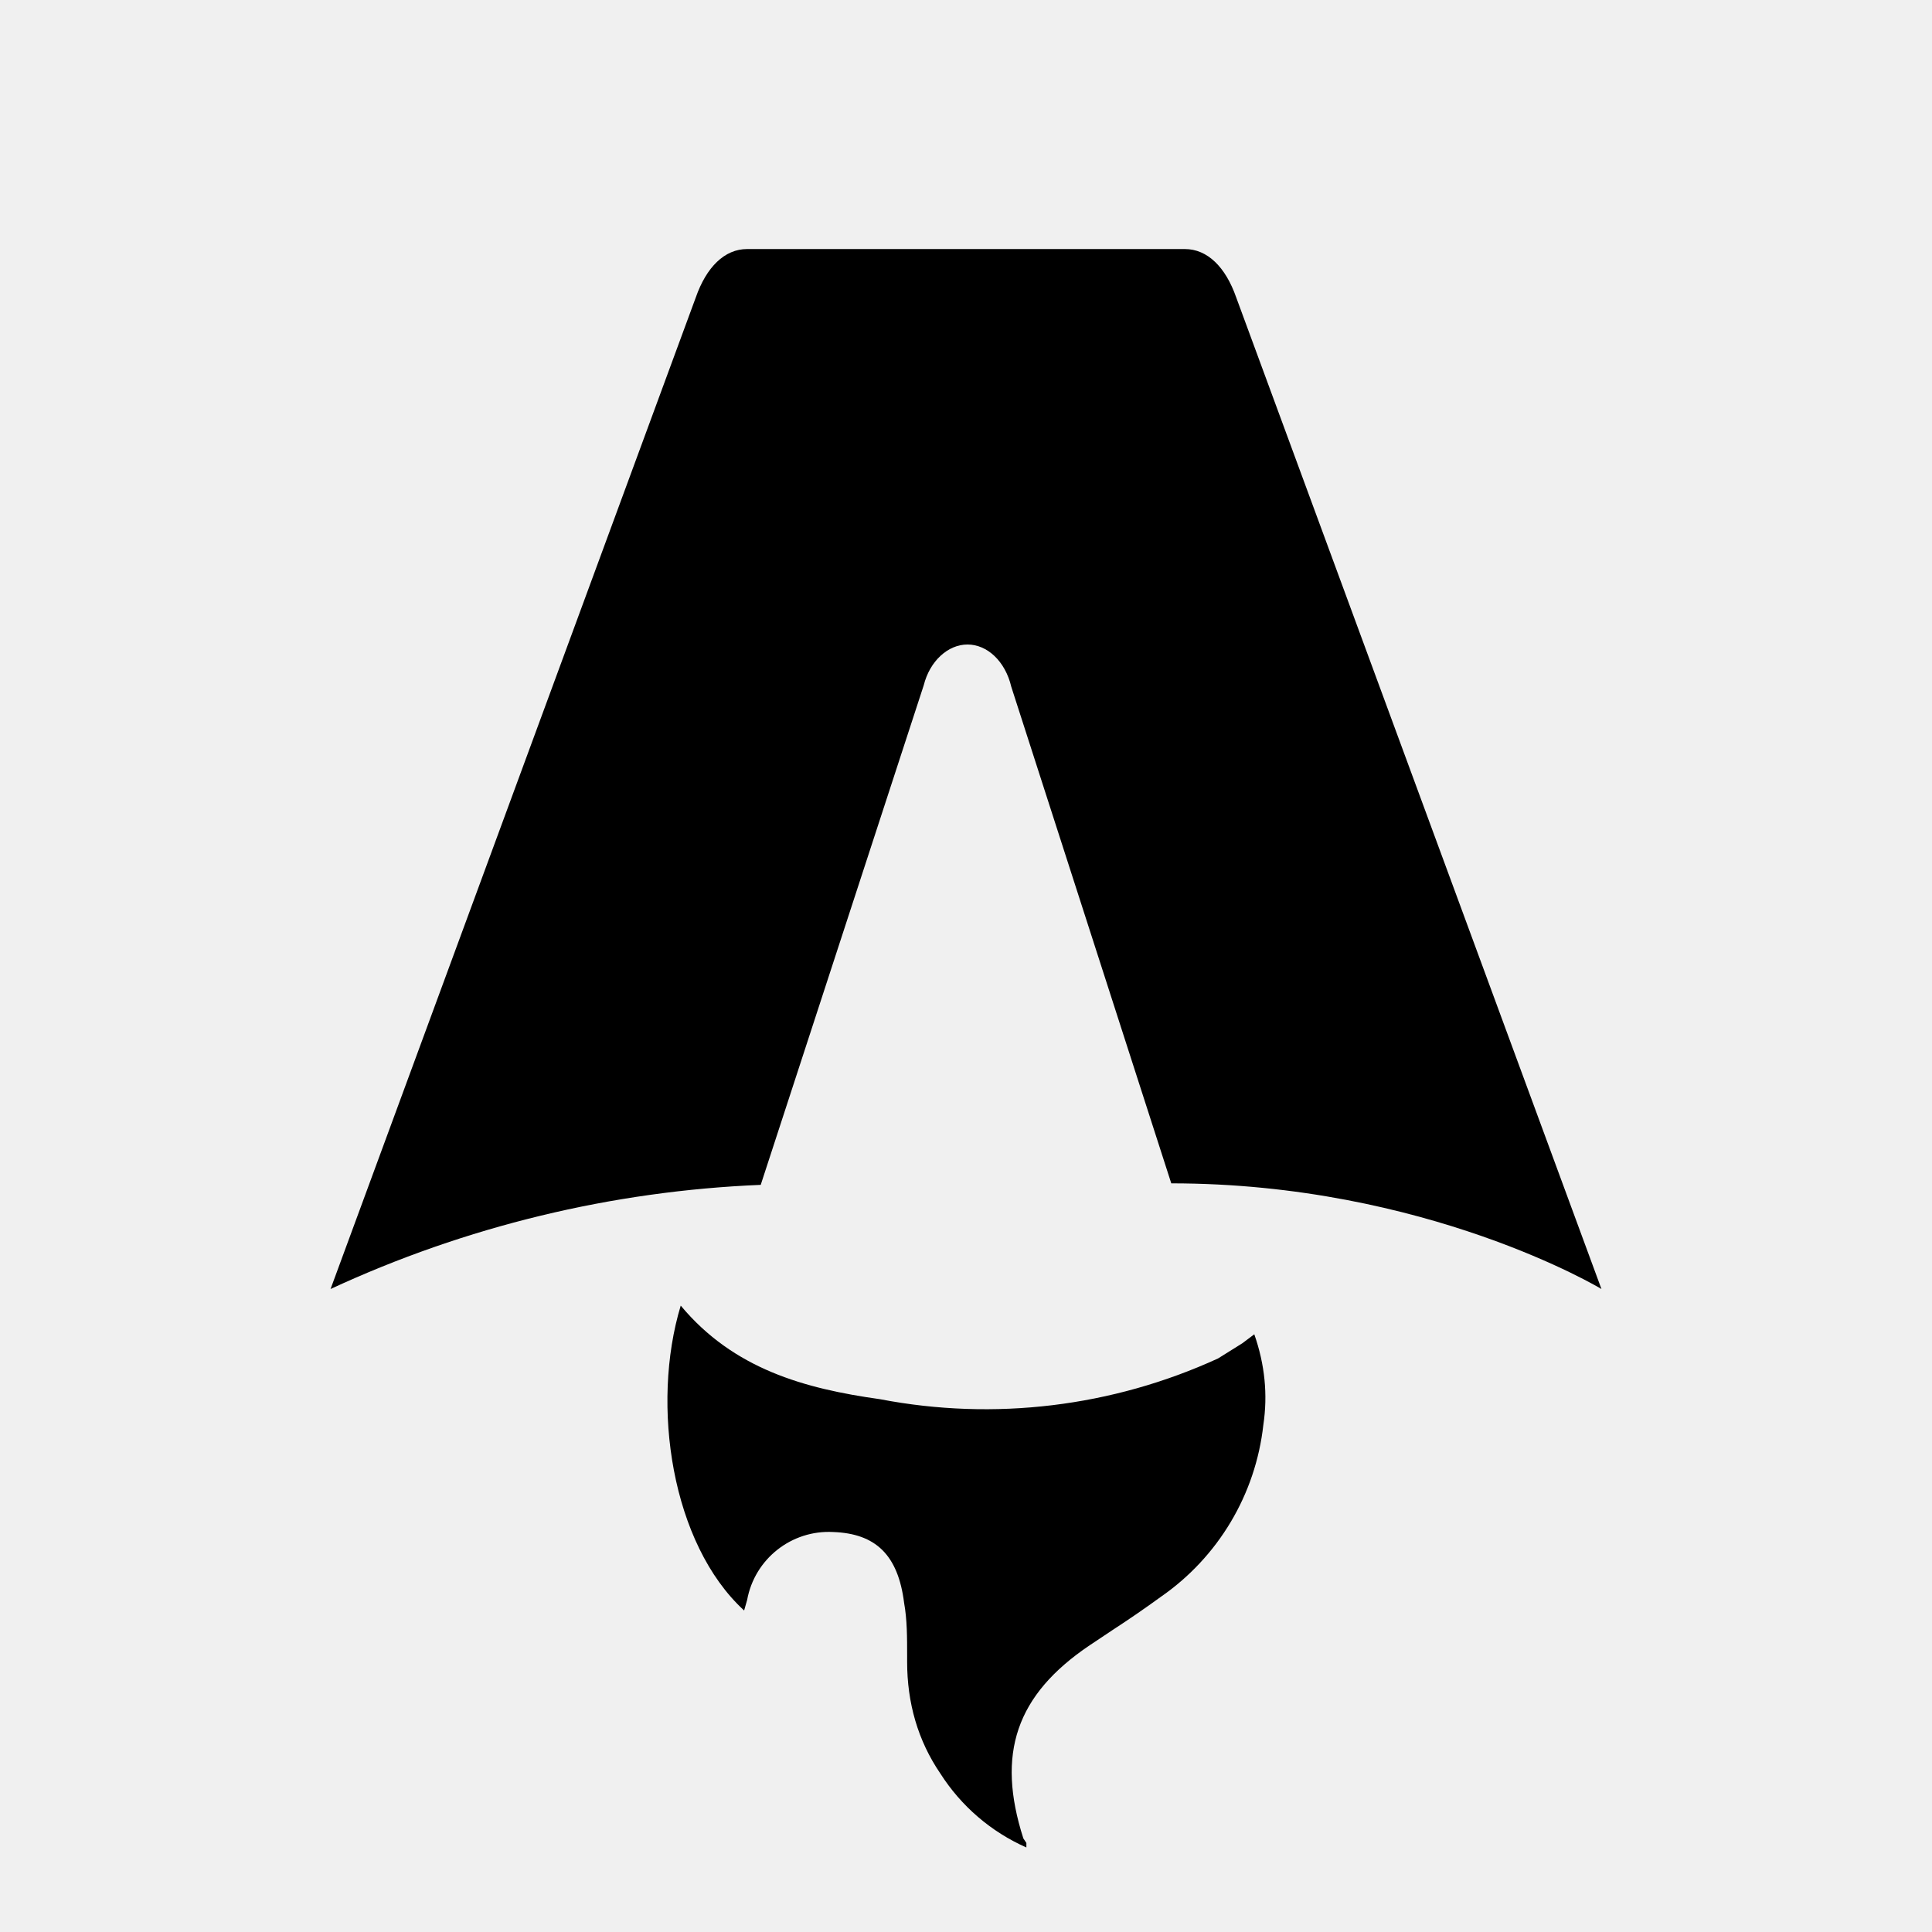
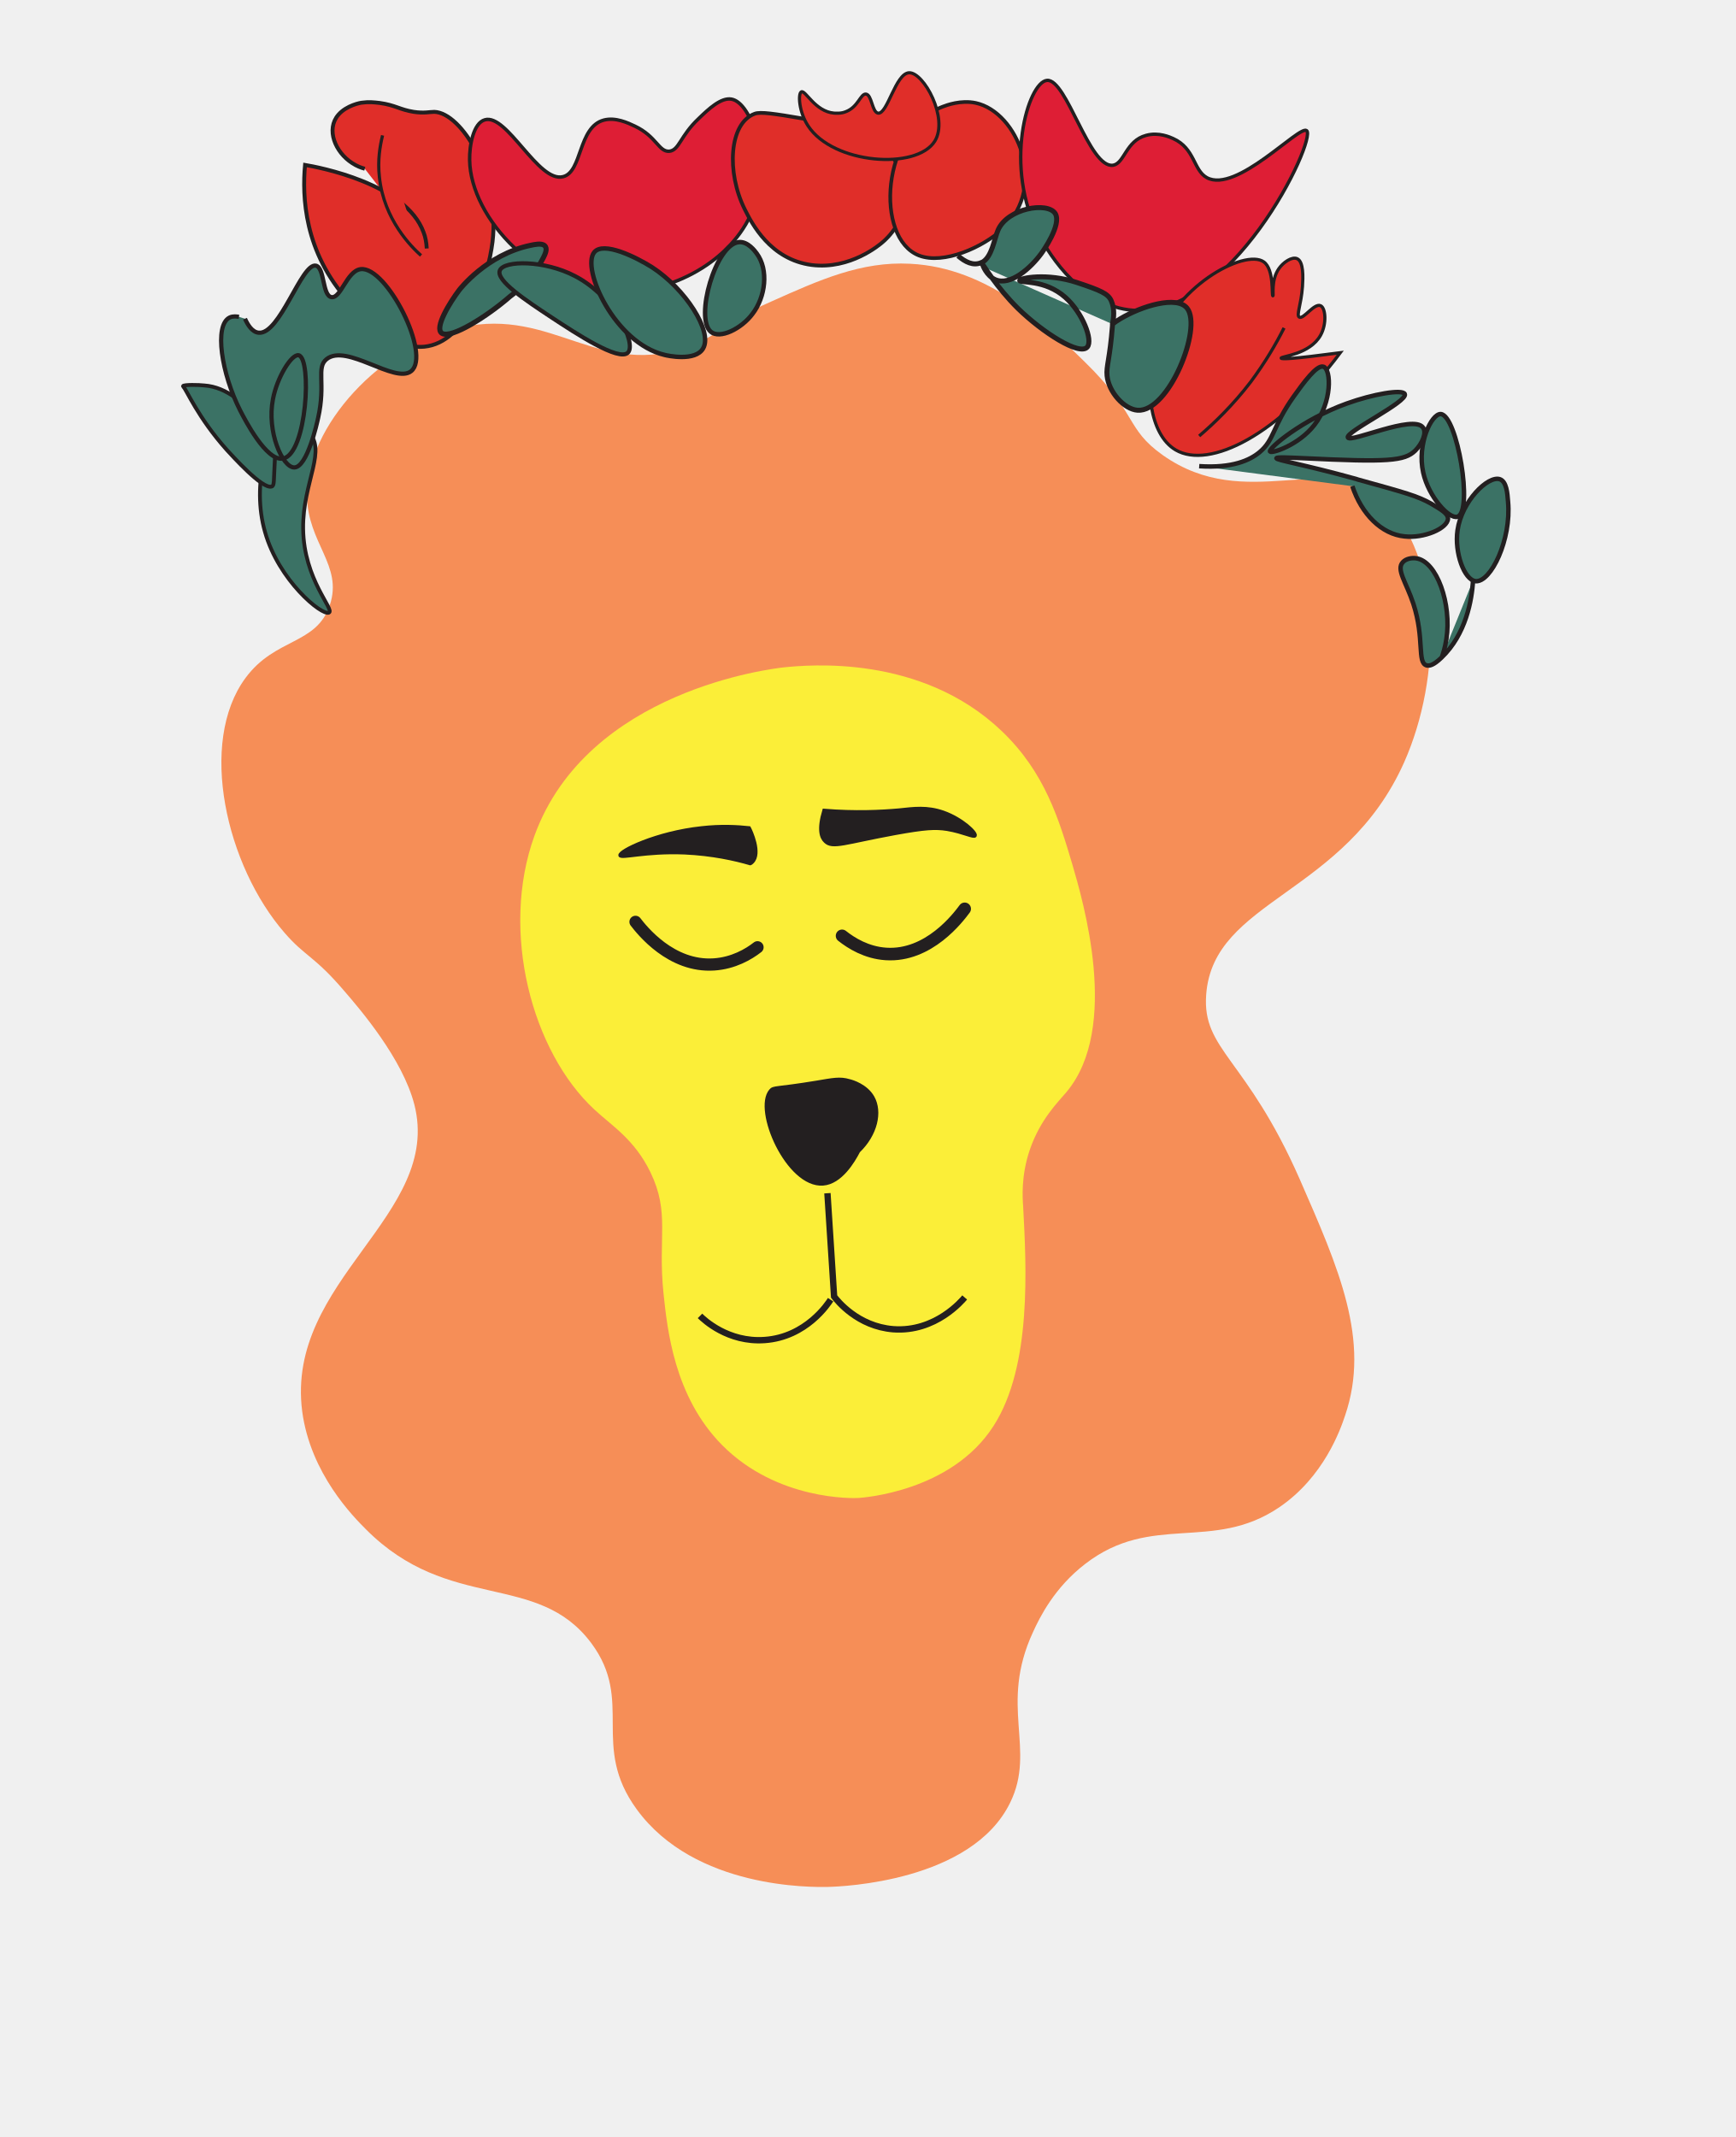
- <svg xmlns="http://www.w3.org/2000/svg" fill="none" viewBox="0 0 128 128">
-   <path d="M50.4 78.5a75.1 75.1 0 0 0-28.5 6.9l24.2-65.7c.7-2 1.9-3.2 3.4-3.2h29c1.5 0 2.7 1.2 3.4 3.2l24.2 65.7s-11.6-7-28.5-7L67 45.5c-.4-1.7-1.6-2.8-2.9-2.8-1.3 0-2.5 1.1-2.9 2.7L50.4 78.5Zm-1.1 28.2Zm-4.2-20.2c-2 6.6-.6 15.8 4.2 20.2a17.5 17.5 0 0 1 .2-.7 5.5 5.5 0 0 1 5.7-4.5c2.8.1 4.3 1.5 4.7 4.7.2 1.1.2 2.3.2 3.5v.4c0 2.7.7 5.2 2.2 7.4a13 13 0 0 0 5.7 4.9v-.3l-.2-.3c-1.8-5.6-.5-9.5 4.4-12.8l1.5-1a73 73 0 0 0 3.2-2.2 16 16 0 0 0 6.8-11.4c.3-2 .1-4-.6-6l-.8.6-1.6 1a37 37 0 0 1-22.4 2.7c-5-.7-9.7-2-13.2-6.2Z" />
-   <style>
-         path { fill: #000; }
-         @media (prefers-color-scheme: dark) {
-             path { fill: #FFF; }
-         }
-     </style>
+ <svg xmlns="http://www.w3.org/2000/svg" version="1.1" id="Layer_1" x="0px" y="0px" viewBox="0 0 546.2 672.5" style="enable-background:new 0 0 546.2 672.5;" xml:space="preserve">
+   <style type="text/css">
+ 	.st0{fill:#F68E57;}
+ 	.st1{fill:#FBEE38;}
+ 	.st2{fill:#231F20;stroke:#231F20;stroke-miterlimit:10;}
+ 	.st3{fill:none;stroke:#231F20;stroke-width:2;stroke-miterlimit:10;}
+ 	.st4{fill:#FBEE38;stroke:#231F20;stroke-width:3.84;stroke-linecap:round;stroke-miterlimit:10;}
+ 	.st5{fill:#FBEE38;stroke:#231F20;stroke-width:3.95;stroke-linecap:round;stroke-miterlimit:10;}
+ 	.st6{fill:#E02E29;stroke:#231F20;stroke-width:1.23;stroke-miterlimit:10;}
+ 	.st7{fill:#E02E29;stroke:#231F20;stroke-miterlimit:10;}
+ 	.st8{fill:#DE1E35;stroke:#231F20;stroke-width:1.09;stroke-miterlimit:10;}
+ 	.st9{fill:#E02E29;stroke:#231F20;stroke-width:1.18;stroke-miterlimit:10;}
+ 	.st10{fill:#E02E29;stroke:#231F20;stroke-width:1.15;stroke-miterlimit:10;}
+ 	.st11{fill:#DE1E35;stroke:#231F20;stroke-width:1.06;stroke-miterlimit:10;}
+ 	.st12{fill:none;stroke:#231F20;stroke-miterlimit:10;}
+ 	.st13{fill:#3B7265;stroke:#231F20;stroke-width:1.19;stroke-miterlimit:10;}
+ 	.st14{fill:#3B7265;stroke:#231F20;stroke-width:1.21;stroke-miterlimit:10;}
+ 	.st15{fill:#3B7265;stroke:#231F20;stroke-width:1.33;stroke-miterlimit:10;}
+ 	.st16{fill:#3B7265;stroke:#231F20;stroke-width:1.6;stroke-miterlimit:10;}
+ 	.st17{fill:#3B7265;stroke:#231F20;stroke-width:1.3;stroke-miterlimit:10;}
+ 	.st18{fill:#3B7265;stroke:#231F20;stroke-width:1.4;stroke-miterlimit:10;}
+ 	.st19{fill:#3B7265;stroke:#231F20;stroke-width:1.56;stroke-miterlimit:10;}
+ 	.st20{fill:#3B7265;stroke:#231F20;stroke-width:1.41;stroke-miterlimit:10;}
+ </style>
+   <g>
+     <g id="Lion_trace">
+       <path class="st0" d="M217.6,108.7c9.6-3.7,9-6.7,25.1-13.8c15.2-6.8,28.3-12.7,43.7-11.9c24.7,1.2,42.8,18.9,54.9,30.8    c16.9,16.5,12.8,21,24.6,29.4c26.4,18.7,52.4-2.1,69.5,14.3c18.6,17.9,18.4,55.6,6.5,82.4c-18.7,41.9-60.1,43.1-62.3,73.1    c-1.3,17.5,12.6,19.8,29.4,58c12.3,28.1,22.4,50.8,14.3,74.5c-1.4,4.2-6.6,19.3-20.8,28.9c-20.9,14.1-40,1.6-60.9,17.7    c-9.8,7.5-14.4,16.9-16.5,21.5c-10.8,23.3,1.1,36.8-7.2,53.7c-12.1,24.8-52.8,26.4-57.3,26.5c-4.9,0.1-41.9,0.7-60.2-24.4    c-14.7-20.1-0.7-34-14.3-52.3c-17-22.8-44.7-9.5-70.9-35.8c-3.9-3.9-17.5-17.5-20.1-37.2c-5.3-41.3,44.2-61.7,35.3-96.5    c-3.7-14.4-17-29.9-22.1-35.8C98.9,300.8,96,301,89.6,293.6c-18.4-21.1-27.4-59.9-12.3-80.3c9.4-12.7,22.3-10.3,26.5-22.9    c4.2-12.5-7-19.4-7.2-34.4c-0.2-22,23.5-47.4,48.7-53C174.1,96.6,188.9,119.7,217.6,108.7L217.6,108.7z" />
+       <path class="st1" d="M187.1,349.2c-19.7-18.2-29.8-56.1-18.9-86.2c16.7-45.9,75-52.6,78.6-53c7.3-0.7,43-4.3,68.5,20.1    c13.6,13,18,27.9,22.2,42c3.2,11,15.2,51.3-1.9,71.6c-2.6,3.1-8.2,8.5-11.5,18.1c-2.8,8.2-2.3,15.2-2.1,17.9    c1,18.8,2.8,50.2-9.3,69c-13.3,20.8-41.3,22.6-42.5,22.7c-1.5,0.1-25.6,0.9-43-16.7c-15.1-15.3-17.2-36.5-18.4-47.8    c-1.8-17.6,2.1-25.2-4.1-38C199.7,358.6,192.7,354.4,187.1,349.2L187.1,349.2z" />
+       <path class="st2" d="M259,372.6c5.6-0.4,9.6-7.2,11.2-10.3c5.5-5.3,7.1-12.4,4.5-17c-2.1-3.7-6.5-5-7.4-5.2    c-3-0.9-5.1-0.4-10.5,0.5c-12.7,2.1-13.3,1.4-14.3,2.6C237.3,349.3,247.9,373.4,259,372.6L259,372.6z" />
+       <g>
+         <path class="st3" d="M260.4,375.5c0.7,10.8,1.4,21.6,2.1,32.5c1,1.3,7.4,9.4,18.6,10.3c13.4,1,21.8-9.2,22.5-10" />
+         <path class="st3" d="M220.3,414.1c1.2,1.2,8.8,8.4,20.3,7.6c13.2-0.9,20.1-11.6,20.8-12.7" />
+       </g>
+       <path class="st2" d="M195.1,269.2c0.3,1.1,7.9-1.3,20.3-0.8c8.8,0.4,15.9,2,20.7,3.4c0.3-0.1,0.5-0.3,0.7-0.5    c2.8-2.8-0.5-9.9-1-10.8c-3.7-0.4-8.9-0.7-15,0C206.7,262,194.7,267.8,195.1,269.2L195.1,269.2z" />
+       <path class="st2" d="M259.3,255c-1.8,6-0.9,8.6,0.4,9.8c2.3,2.3,6.2,0.4,22-2.5c9.4-1.7,12.6-1.9,16.4-1.3c5.2,0.9,8.4,2.7,8.8,2    c0.5-0.9-4.1-5.3-10-7.4c-5.2-1.8-9.3-1.2-14-0.7C277.2,255.4,269.3,255.8,259.3,255L259.3,255z" />
+       <path class="st4" d="M200,290.1c2,2.6,11.2,14.3,24.7,13.4c6.1-0.4,10.9-3.2,13.7-5.4" />
+       <path class="st5" d="M303.6,286c-2,2.7-11.3,15.1-24.8,14.2c-6.1-0.4-10.9-3.4-13.8-5.7" />
+     </g>
+     <g id="Crown">
+       <path class="st6" d="M114.8,53.1c-1.1-0.3-2.5-0.8-4-1.8c-5.3-3.4-8.3-10.6-4.3-15.2c2.6-3,7.1-3.8,7.5-3.8    c2.1-0.3,3.7-0.1,5.5,0.1c5,0.7,6.3,2.1,10.7,2.8c3.3,0.5,5,0,6.5,0c8.5,0.3,20.8,19.8,18.3,40.9c-1.4,11.4-8.1,31.7-21.5,33    c-10,0.9-19.1-9.1-23.7-14.2C95.6,79.3,95.1,61.7,96,51.9c4.1,0.7,31.7,5.8,37.3,21.2c0.6,1.5,0.9,3.2,1,5.1" />
+       <path class="st7" d="M120.4,42.6c-0.8,3.3-1.6,7.8-1,13.1c1.4,13.5,10.2,22.1,13.1,24.7" />
+       <path class="st8" d="M152.6,37.7c-3.6,1-4.9,8-4.8,12.7c0.3,18.2,21.5,41.5,47.5,41.5c17.7,0,36.4-10.9,42.1-27.1    c5.1-14.5-0.9-32.5-7.2-33.6c-3.3-0.6-7.3,3.2-10.2,6c-6,5.6-6.2,10.1-9.4,10.4c-3.3,0.2-4-4.7-10.8-7.9c-2.1-1-6.1-2.9-9.8-1.9    c-8.1,2.2-6.7,16.3-12.8,17.8C169.4,57.6,159.6,35.7,152.6,37.7L152.6,37.7z" />
+       <path class="st9" d="M237.5,35.8c1.8-0.7,6.3,0,15.1,1.5c9.5,1.6,14.2,2.3,16.4,3.3c7.2,3,15.3,9.8,16.1,19    c0.8,9.3-6.2,15.7-7.2,16.5c-1,0.9-10.3,8.8-22.4,7.3c-13.1-1.7-18.9-13.1-21.1-17.5C228.6,54.3,229.4,38.8,237.5,35.8L237.5,35.8    z" />
+       <path class="st10" d="M296.6,33.6c1.3-0.5,5.8-2.2,10.5-1.2c13.2,2.9,22.7,26.2,8.6,39.5c-6.2,5.9-18.8,11.5-26.5,8.5    C275.3,75,277.2,41.1,296.6,33.6z" />
+       <path class="st11" d="M329.5,25.3c-5.9,0.5-14,27.1-2.3,49c1.5,2.8,11.2,21,28,23.2c32,4.2,59.4-53.8,56-56.4    c-2.3-1.8-22.1,19.9-31.4,14.8c-4.3-2.4-3.7-9.2-10.6-12.3c-0.9-0.4-4.5-2.1-8.5-1c-6.4,1.7-6.8,8.8-10.4,9.4    C342.8,53.1,335.7,24.7,329.5,25.3L329.5,25.3z" />
+       <path class="st7" d="M397.7,82.4c-5.9-4.2-28.9,7.8-34.4,27.9c-2.9,10.6-1.8,26.3,6.7,31.3c10.6,6.2,32.5-4.7,51.8-30.6    c-15.1,2-18.6,2.1-18.6,1.7c-0.1-0.6,9-1.1,12.4-7.2c2-3.6,1.6-8.6,0-9.3c-2-0.9-5.4,4.4-6.7,3.6c-1-0.6,0.6-3.9,1-9.6    c0.2-2.9,0.4-7.9-1.7-8.8c-1.6-0.7-4.3,1.1-5.7,3.1c-2.6,3.7-1.6,8.6-1.9,8.6C400.1,93.2,401.1,84.8,397.7,82.4L397.7,82.4z" />
+       <path class="st12" d="M404.1,103.2c-2.5,5-5.9,10.8-10.5,17c-5.6,7.3-11.4,12.9-16.2,17" />
+       <path class="st13" d="M103.5,192.8c2-0.9-7.9-10.3-8.1-26.4c-0.2-14.9,8-25.2,1.2-30.8c-0.5-0.4-2.8-2.4-5.4-2    c-7.1,1-12.1,18.9-7.8,33.8C87.7,182.7,101.3,193.8,103.5,192.8z" />
+       <path class="st14" d="M57.6,121.5c0,0.1,0.1,0.1,0.1,0.2c1,0.9,4.5,9.6,13.7,19.9c1.6,1.7,11.2,12.5,14.1,11.5    c0.9-0.3,0.6-1.6,1-8.4c0.2-3.5,0.5-3.8,0.3-5c-0.2-1.6-1-3.7-5.1-7.8c-4.9-4.8-10.2-10.1-17.4-10.6    C62.7,121.1,57.8,121,57.6,121.5L57.6,121.5z" />
+       <path class="st15" d="M77.1,100.3c0.8,1.8,2.2,4.2,4.3,4.4c6.7,0.7,13.5-22,18-21.1c2.8,0.6,2,9.4,4.9,9.9c3,0.5,4.8-8.2,9.2-8.8    c8.2-1,22.3,27,15.9,32.1c-5.1,4.1-20.3-8.8-26.6-3.8c-3.4,2.7-0.2,7.6-2.7,18.6c-0.3,1.4-3.4,15.5-7.5,15.5    c-3.7,0-8.7-11.2-6.7-21.5c1.3-6.9,5.9-14.3,8.1-13.8c4.2,1,2.6,31-4.9,32.5c-5.3,1-12.1-12.4-13.5-15.1    c-5.9-11.6-8.3-26.9-3.3-29.3c1.1-0.5,2.2-0.3,2.9-0.2" />
+       <path class="st16" d="M167,77.2c-14,2.9-22.5,14.1-22.5,14.1c-2.8,3.7-8,12-5.4,13.6c2.9,1.8,14.3-5.4,21.4-11.6    c0,0,6.7-4.7,10.5-12.2c0.6-1.2,1.4-2.9,0.4-3.8S168,77,167,77.2L167,77.2z" />
+       <path class="st17" d="M157.3,85.1c-1.3,3.2,8.3,9.5,16.3,14.8c7.6,5,21.1,13.9,24,11.1c2.8-2.8-4.1-17.6-16.6-24.1    C171.3,81.8,158.6,81.9,157.3,85.1L157.3,85.1z" />
+       <path class="st18" d="M187,79.4c-4.1,5.1,6.4,28.6,22.2,32.3c0.7,0.2,9.7,2.2,12.1-2.1c3-5.3-5.6-18.7-16.1-25.5    C200.3,81,189.9,75.8,187,79.4L187,79.4z" />
+       <path class="st18" d="M232.5,76.2c-7.3,0.7-13.9,23.9-8.8,28.2c2.8,2.4,9.6-0.9,13.1-5.6c4.1-5.3,5.2-13.9,1.3-19.1    C237.6,79,235.3,75.9,232.5,76.2z" />
+       <path class="st19" d="M301.5,80.5c2.2,1.9,4.8,3.3,7.4,2.1c0,0,0,0,0.1,0c3.2-1.6,3.9-7.5,5.1-10.2c3-6.9,15.6-9,18-5.2    c2.1,3.5-3.9,11.9-4.4,12.6c-3.3,4.5-9.7,10.3-14.5,8.2c-2.7-1.2-4-4.6-3.9-4.7c0.1-0.1,4.2,7,11.1,13.8    c7.7,7.5,19.4,15,21.8,12.1c1.8-2.2-1.5-10.8-6.9-15.6c-6.5-5.8-14.4-4.5-14.4-5.3c0-0.8,8.6-2.5,18,0.6c7.5,2.5,9.8,3.5,10.8,5.7    c1.2,2.7,0.8,5.6,0.4,7.4c0,0.1,0,0.3,0,0.5c-0.8,10.4-2,12.8-1.7,15.7c0.5,5.2,5.4,10.6,9.6,10.9c9.8,0.7,20.5-25.9,15.6-32.1    c-3.2-4.1-14.3-0.7-21,3.3c-1,0.6-1.9,1.2-2.5,1.7" />
+       <g>
+         <path class="st20" d="M377.4,146.7c10.5,0.7,16-1.9,19-4.4c4.7-3.9,4.1-8.2,10.8-17.6c3-4.2,7.2-10,9.3-9.3     c2.5,0.8,2.8,11.2-2.9,18.4c-4.9,6.3-13.4,9-13.9,8.3c-0.7-0.9,10.2-10.1,24.1-15.1c8.3-3,17.6-4.6,18.3-3     c1.1,2.4-18.9,12-17.9,13.7c0.9,1.7,20.5-7.3,23.6-3.2c1.3,1.6-0.2,5.1-2.4,7.3c-3.4,3.3-8.6,3.7-35.1,2.4     c-4.6-0.2-8.5-0.4-8.6,0c-0.1,0.6,8.4,1.9,25,6.5c0.1,0,0,0,0.6,0.2c15.2,4.2,18.8,5.2,23.1,7.6c3.2,1.9,5.3,3.1,5.3,4.7     c-0.1,3.1-7.6,6.3-13.7,5.6c-7.2-0.7-13.5-7-16.4-15.8" />
+         <path class="st20" d="M453.4,130.3c-2.9-0.1-7.5,9.4-5.5,18.4c1.7,7.7,8.2,14.8,10.8,13.9C463.7,161,458.6,130.6,453.4,130.3     L453.4,130.3z" />
+         <path class="st20" d="M458.7,166.9c1.3-9.2,9.6-17.3,13.3-16.1c2.1,0.7,2.4,4.3,2.6,7.1c1.1,11.9-5.4,25.4-10.2,25     C460.8,182.5,457.7,173.9,458.7,166.9L458.7,166.9z" />
+         <path class="st20" d="M463.6,182.6c-0.4,6.2-2.2,17-10,24.4c-2.5,2.4-3.8,2.6-4.6,2.4c-3.1-0.8-0.6-8.4-4.2-19.4     c-2.2-6.7-5.5-10.8-3.3-13.1c1-1.1,2.8-1.4,4.2-1.2c6.5,0.9,11.2,14.4,9.5,25.4c-0.4,2.7-1.1,4.8-1.5,5.9" />
+       </g>
+       <path class="st7" d="M262.5,35.6c-6-0.5-9-7.3-10.3-6.7c-1.1,0.5-0.8,6.3,2.1,10.7c7.9,12.1,34.2,14,39.9,4.8    c4.4-7.2-3.5-21.7-8.1-21.5c-4.3,0.2-6.8,13.2-9.8,12.7c-1.9-0.4-1.9-5.8-3.8-6c-1.7-0.1-2.4,4-6.2,5.5    C264.7,35.8,263.2,35.6,262.5,35.6L262.5,35.6z" />
+     </g>
+   </g>
</svg>
